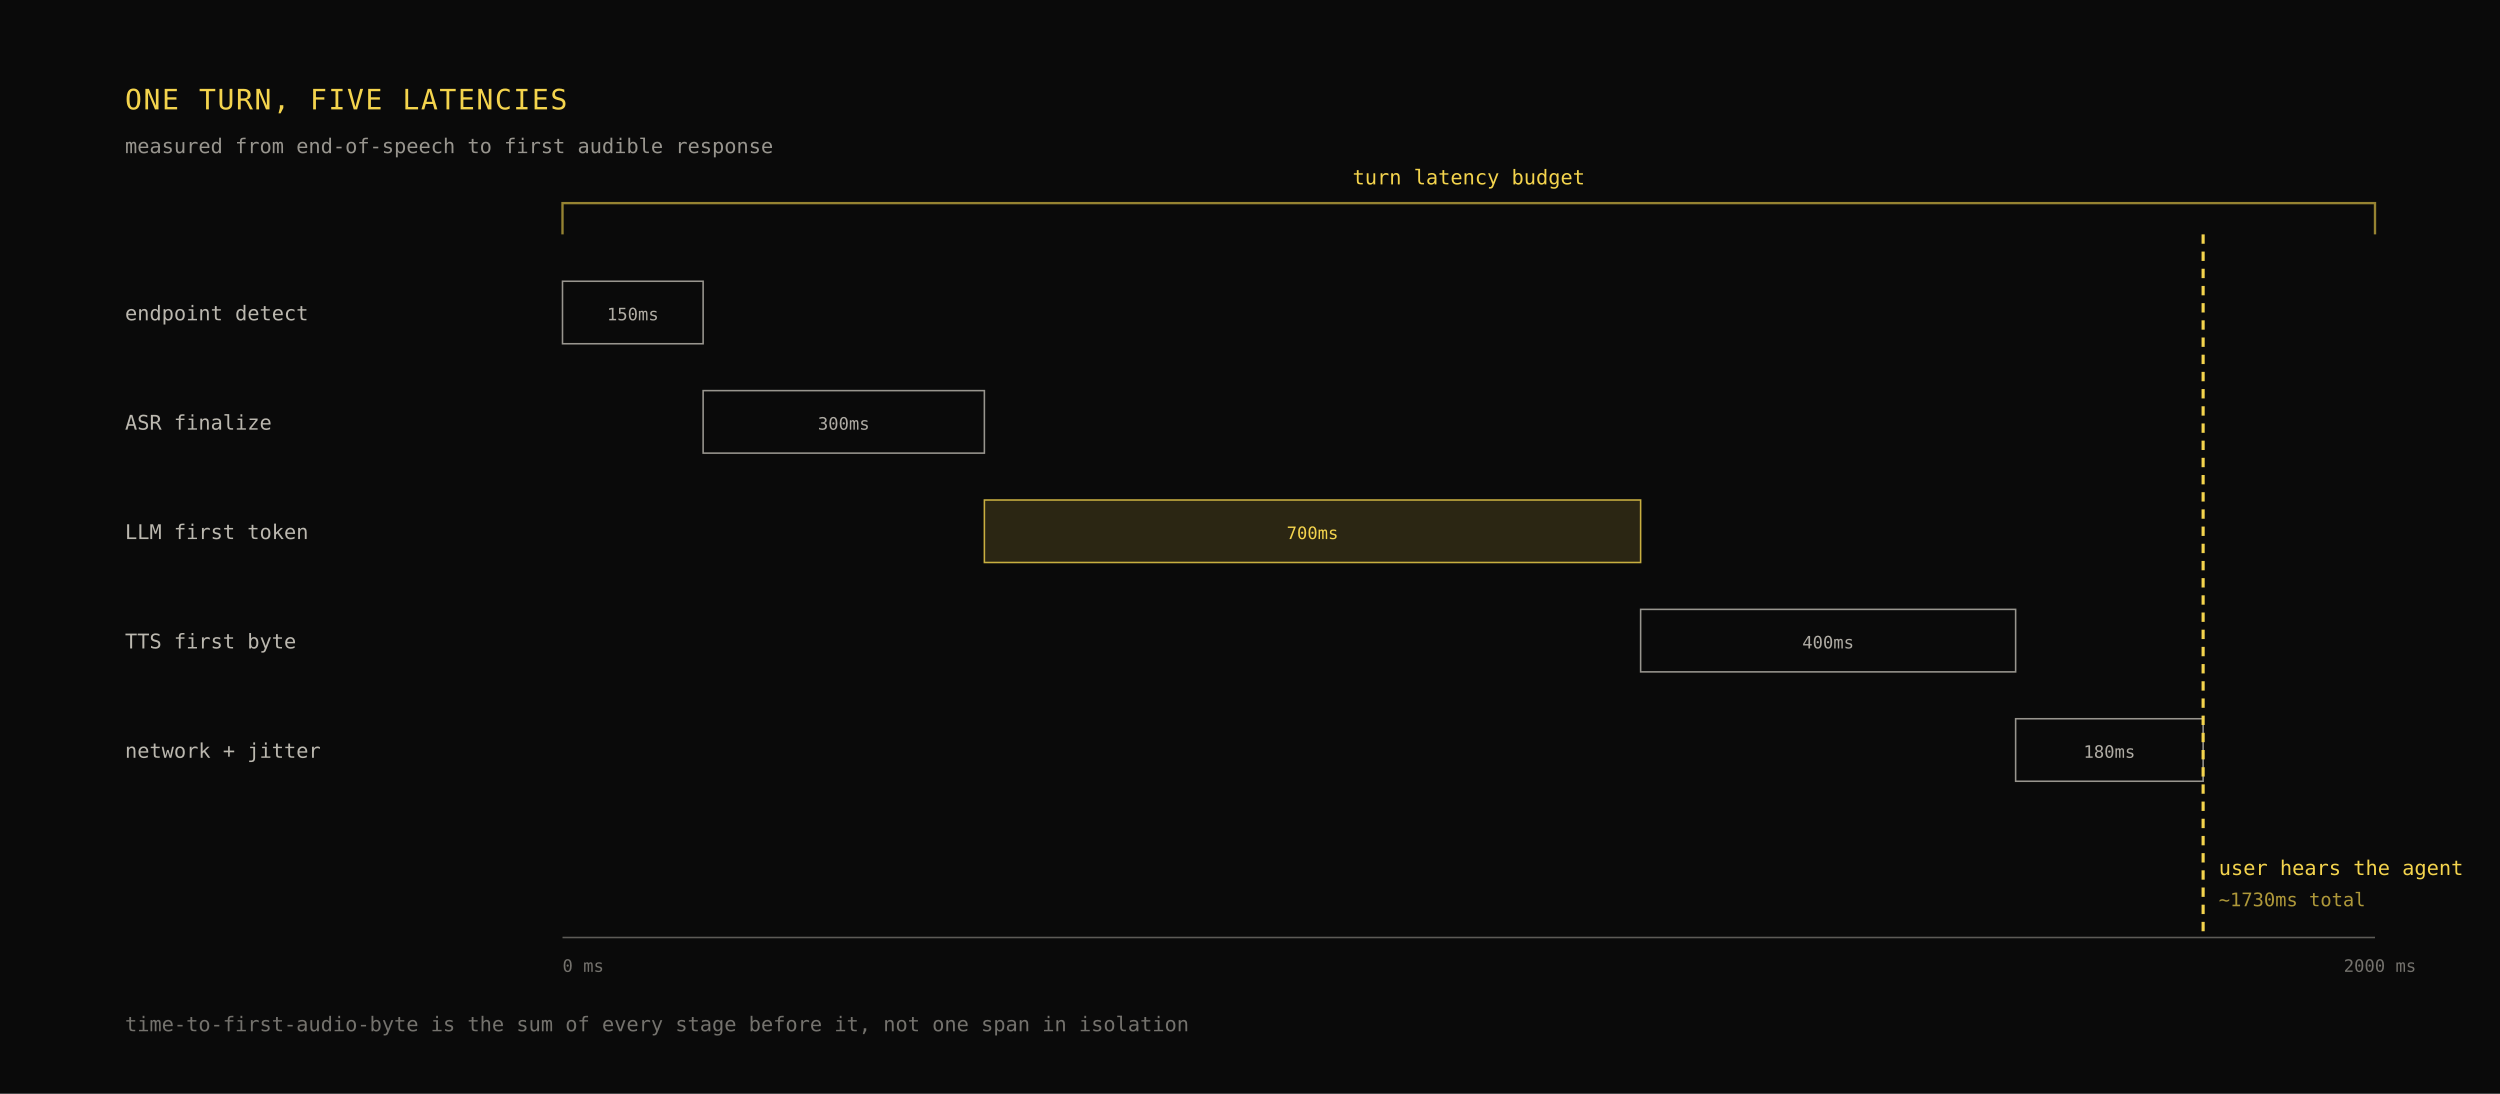
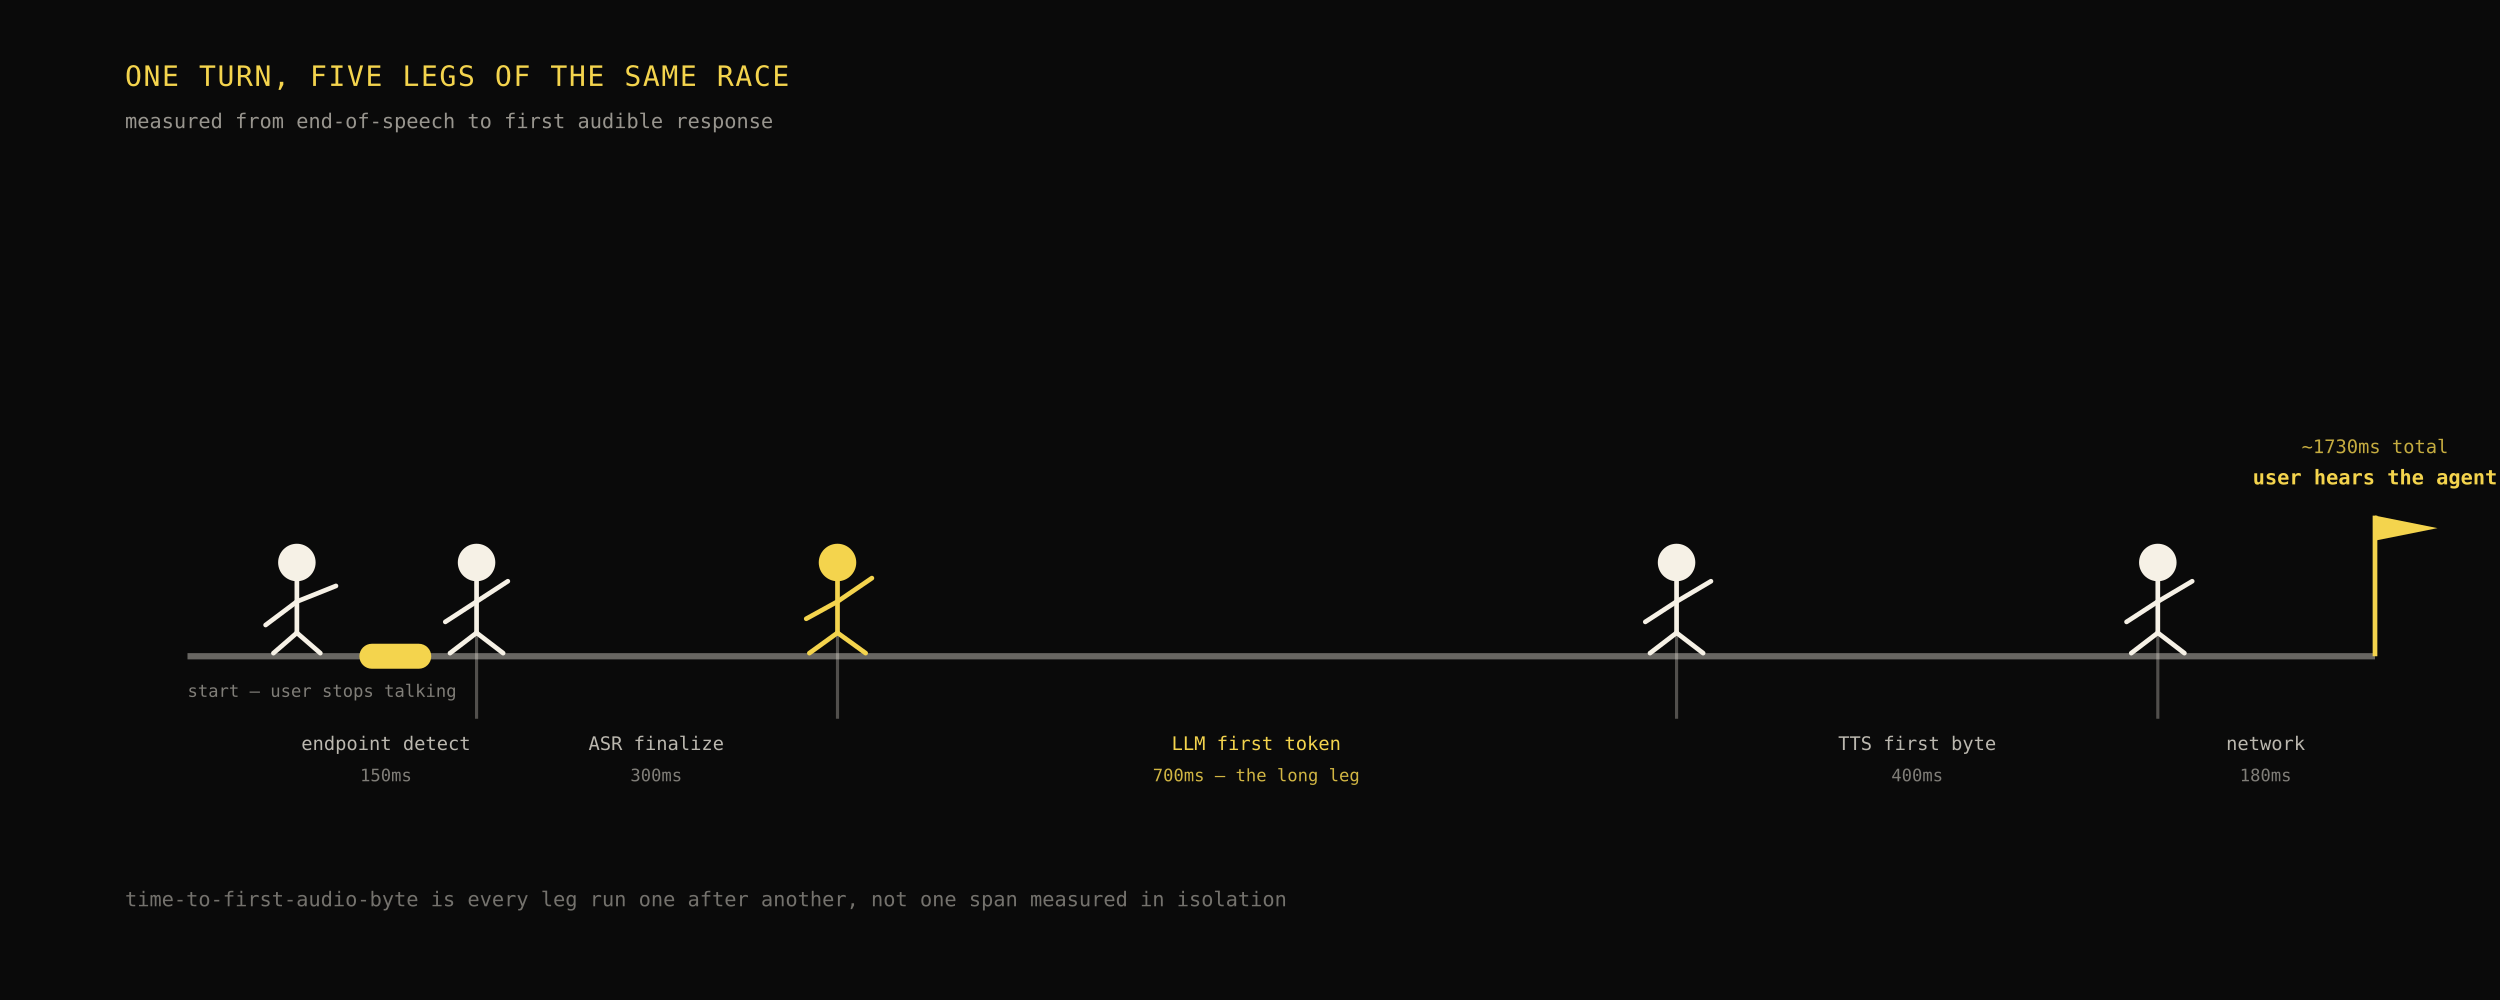
- <svg xmlns="http://www.w3.org/2000/svg" viewBox="0 0 1600 700" role="img" aria-labelledby="vaTimelineTitle vaTimelineDesc">
-   <rect width="1600" height="700" fill="#0a0a0a" />
-   <text x="80" y="70" fill="#f4d44d" font-family="monospace" font-size="18" letter-spacing="1">ONE TURN, FIVE LATENCIES</text>
-   <text x="80" y="98" fill="#f6f1e6" font-family="monospace" font-size="13" opacity="0.6">measured from end-of-speech to first audible response</text>
-   <g font-family="monospace" font-size="13">
-     <line x1="360" y1="600" x2="1520" y2="600" stroke="#f6f1e6" stroke-opacity="0.35" />
-     <text x="360" y="622" fill="#f6f1e6" opacity="0.45" font-size="11">0 ms</text>
-     <text x="1500" y="622" fill="#f6f1e6" opacity="0.45" font-size="11">2000 ms</text>
-     <path d="M360 150 L360 130 L1520 130 L1520 150" fill="none" stroke="#f4d44d" stroke-opacity="0.6" stroke-width="1.5" />
-     <text x="940" y="118" fill="#f4d44d" text-anchor="middle" font-size="13">turn latency budget</text>
-     <text x="80" y="205" fill="#f6f1e6" opacity="0.75">endpoint detect</text>
-     <rect x="360" y="180" width="90" height="40" fill="none" stroke="#f6f1e6" stroke-opacity="0.6" />
-     <text x="405" y="205" fill="#f6f1e6" text-anchor="middle" font-size="11" opacity="0.7">150ms</text>
-     <text x="80" y="275" fill="#f6f1e6" opacity="0.75">ASR finalize</text>
-     <rect x="450" y="250" width="180" height="40" fill="none" stroke="#f6f1e6" stroke-opacity="0.6" />
-     <text x="540" y="275" fill="#f6f1e6" text-anchor="middle" font-size="11" opacity="0.7">300ms</text>
-     <text x="80" y="345" fill="#f6f1e6" opacity="0.75">LLM first token</text>
-     <rect x="630" y="320" width="420" height="40" fill="#f4d44d" fill-opacity="0.14" stroke="#f4d44d" stroke-opacity="0.8" />
-     <text x="840" y="345" fill="#f4d44d" text-anchor="middle" font-size="11">700ms</text>
-     <text x="80" y="415" fill="#f6f1e6" opacity="0.75">TTS first byte</text>
-     <rect x="1050" y="390" width="240" height="40" fill="none" stroke="#f6f1e6" stroke-opacity="0.6" />
-     <text x="1170" y="415" fill="#f6f1e6" text-anchor="middle" font-size="11" opacity="0.7">400ms</text>
-     <text x="80" y="485" fill="#f6f1e6" opacity="0.75">network + jitter</text>
-     <rect x="1290" y="460" width="120" height="40" fill="none" stroke="#f6f1e6" stroke-opacity="0.6" />
-     <text x="1350" y="485" fill="#f6f1e6" text-anchor="middle" font-size="11" opacity="0.7">180ms</text>
-     <line x1="1410" y1="150" x2="1410" y2="600" stroke="#f4d44d" stroke-width="2" stroke-dasharray="6 5" />
-     <text x="1420" y="560" fill="#f4d44d" font-size="13">user hears the agent</text>
-     <text x="1420" y="580" fill="#f4d44d" opacity="0.7" font-size="12">~1730ms total</text>
+ <svg xmlns="http://www.w3.org/2000/svg" viewBox="0 0 1600 640" role="img" aria-labelledby="vaTimelineTitle vaTimelineDesc">
+   <rect width="1600" height="640" fill="#0a0a0a" />
+   <text x="80" y="55" fill="#f4d44d" font-family="monospace" font-size="18" letter-spacing="1">ONE TURN, FIVE LEGS OF THE SAME RACE</text>
+   <text x="80" y="82" fill="#f6f1e6" font-family="monospace" font-size="13" opacity="0.6">measured from end-of-speech to first audible response</text>
+   <line x1="120" y1="420" x2="1520" y2="420" stroke="#f6f1e6" stroke-opacity="0.4" stroke-width="4" />
+   <text x="120" y="446" fill="#f6f1e6" font-family="monospace" font-size="11" opacity="0.5">start — user stops talking</text>
+   <g stroke="#f6f1e6" stroke-opacity="0.3" stroke-width="2">
+     <line x1="305" y1="380" x2="305" y2="460" />
+     <line x1="536" y1="380" x2="536" y2="460" />
+     <line x1="1073" y1="380" x2="1073" y2="460" />
+     <line x1="1381" y1="380" x2="1381" y2="460" />
  </g>
-   <text x="80" y="660" fill="#f6f1e6" font-family="monospace" font-size="13" opacity="0.45">time-to-first-audio-byte is the sum of every stage before it, not one span in isolation</text>
+   <rect x="230" y="412" width="46" height="16" rx="8" fill="#f4d44d" />
+   <g stroke="#f6f1e6" stroke-width="3" fill="none" stroke-linecap="round">
+     <circle cx="190" cy="360" r="12" fill="#f6f1e6" stroke="none" />
+     <line x1="190" y1="372" x2="190" y2="405" />
+     <line x1="190" y1="385" x2="170" y2="400" />
+     <line x1="190" y1="385" x2="215" y2="375" />
+     <line x1="190" y1="405" x2="175" y2="418" />
+     <line x1="190" y1="405" x2="205" y2="418" />
+   </g>
+   <g stroke="#f6f1e6" stroke-width="3" fill="none" stroke-linecap="round">
+     <circle cx="305" cy="360" r="12" fill="#f6f1e6" stroke="none" />
+     <line x1="305" y1="372" x2="305" y2="405" />
+     <line x1="305" y1="385" x2="285" y2="398" />
+     <line x1="305" y1="385" x2="325" y2="372" />
+     <line x1="305" y1="405" x2="288" y2="418" />
+     <line x1="305" y1="405" x2="322" y2="418" />
+   </g>
+   <g stroke="#f4d44d" stroke-width="3" fill="none" stroke-linecap="round">
+     <circle cx="536" cy="360" r="12" fill="#f4d44d" stroke="none" />
+     <line x1="536" y1="372" x2="536" y2="405" />
+     <line x1="536" y1="385" x2="516" y2="396" />
+     <line x1="536" y1="385" x2="558" y2="370" />
+     <line x1="536" y1="405" x2="518" y2="418" />
+     <line x1="536" y1="405" x2="554" y2="418" />
+   </g>
+   <g stroke="#f6f1e6" stroke-width="3" fill="none" stroke-linecap="round">
+     <circle cx="1073" cy="360" r="12" fill="#f6f1e6" stroke="none" />
+     <line x1="1073" y1="372" x2="1073" y2="405" />
+     <line x1="1073" y1="385" x2="1053" y2="398" />
+     <line x1="1073" y1="385" x2="1095" y2="372" />
+     <line x1="1073" y1="405" x2="1056" y2="418" />
+     <line x1="1073" y1="405" x2="1090" y2="418" />
+   </g>
+   <g stroke="#f6f1e6" stroke-width="3" fill="none" stroke-linecap="round">
+     <circle cx="1381" cy="360" r="12" fill="#f6f1e6" stroke="none" />
+     <line x1="1381" y1="372" x2="1381" y2="405" />
+     <line x1="1381" y1="385" x2="1361" y2="398" />
+     <line x1="1381" y1="385" x2="1403" y2="372" />
+     <line x1="1381" y1="405" x2="1364" y2="418" />
+     <line x1="1381" y1="405" x2="1398" y2="418" />
+   </g>
+   <g font-family="monospace" font-size="12" fill="#f6f1e6">
+     <text x="247" y="480" text-anchor="middle" opacity="0.75">endpoint detect</text>
+     <text x="247" y="500" text-anchor="middle" opacity="0.5" font-size="11">150ms</text>
+     <text x="420" y="480" text-anchor="middle" opacity="0.75">ASR finalize</text>
+     <text x="420" y="500" text-anchor="middle" opacity="0.5" font-size="11">300ms</text>
+     <text x="804" y="480" text-anchor="middle" fill="#f4d44d">LLM first token</text>
+     <text x="804" y="500" text-anchor="middle" fill="#f4d44d" opacity="0.85" font-size="11">700ms — the long leg</text>
+     <text x="1227" y="480" text-anchor="middle" opacity="0.75">TTS first byte</text>
+     <text x="1227" y="500" text-anchor="middle" opacity="0.5" font-size="11">400ms</text>
+     <text x="1450" y="480" text-anchor="middle" opacity="0.75">network</text>
+     <text x="1450" y="500" text-anchor="middle" opacity="0.5" font-size="11">180ms</text>
+   </g>
+   <g>
+     <line x1="1520" y1="330" x2="1520" y2="420" stroke="#f4d44d" stroke-width="3" />
+     <polygon points="1520,330 1560,338 1520,346" fill="#f4d44d" />
+     <text x="1520" y="310" text-anchor="middle" fill="#f4d44d" font-family="monospace" font-size="13" font-weight="bold">user hears the agent</text>
+     <text x="1520" y="290" text-anchor="middle" fill="#f4d44d" font-family="monospace" font-size="12" opacity="0.8">~1730ms total</text>
+   </g>
+   <text x="80" y="580" fill="#f6f1e6" font-family="monospace" font-size="13" opacity="0.45">time-to-first-audio-byte is every leg run one after another, not one span measured in isolation</text>
</svg>
